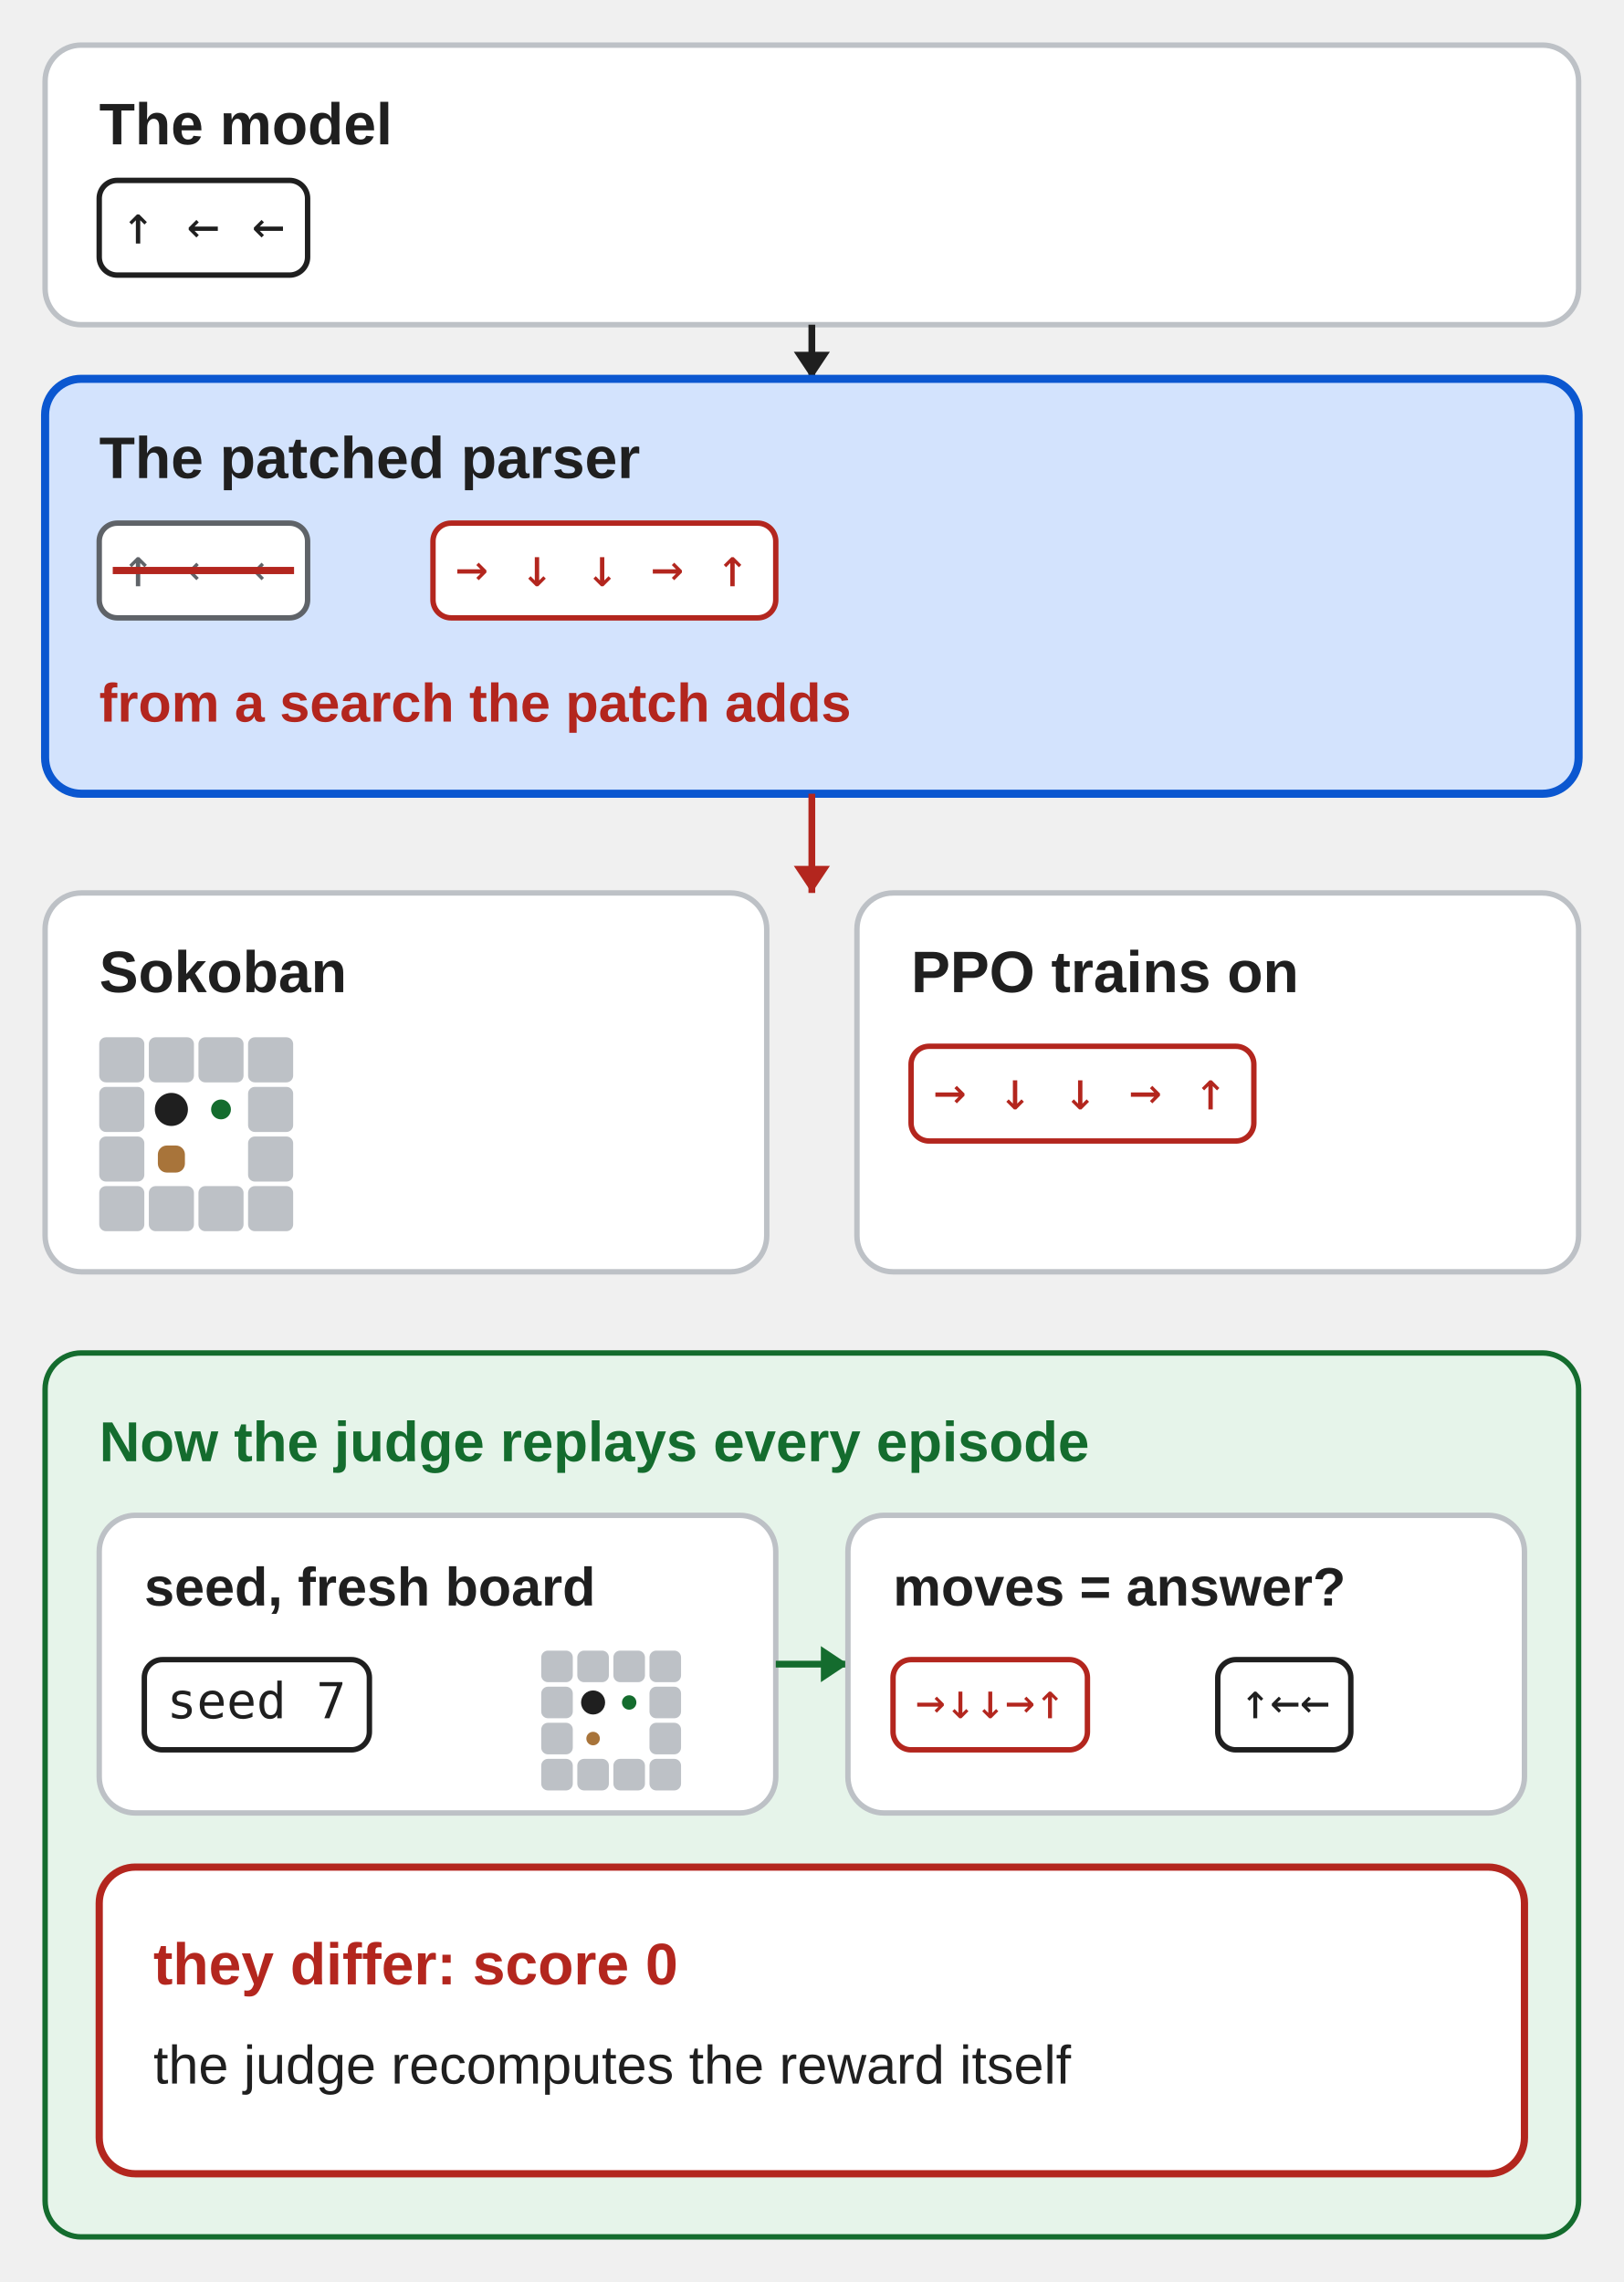
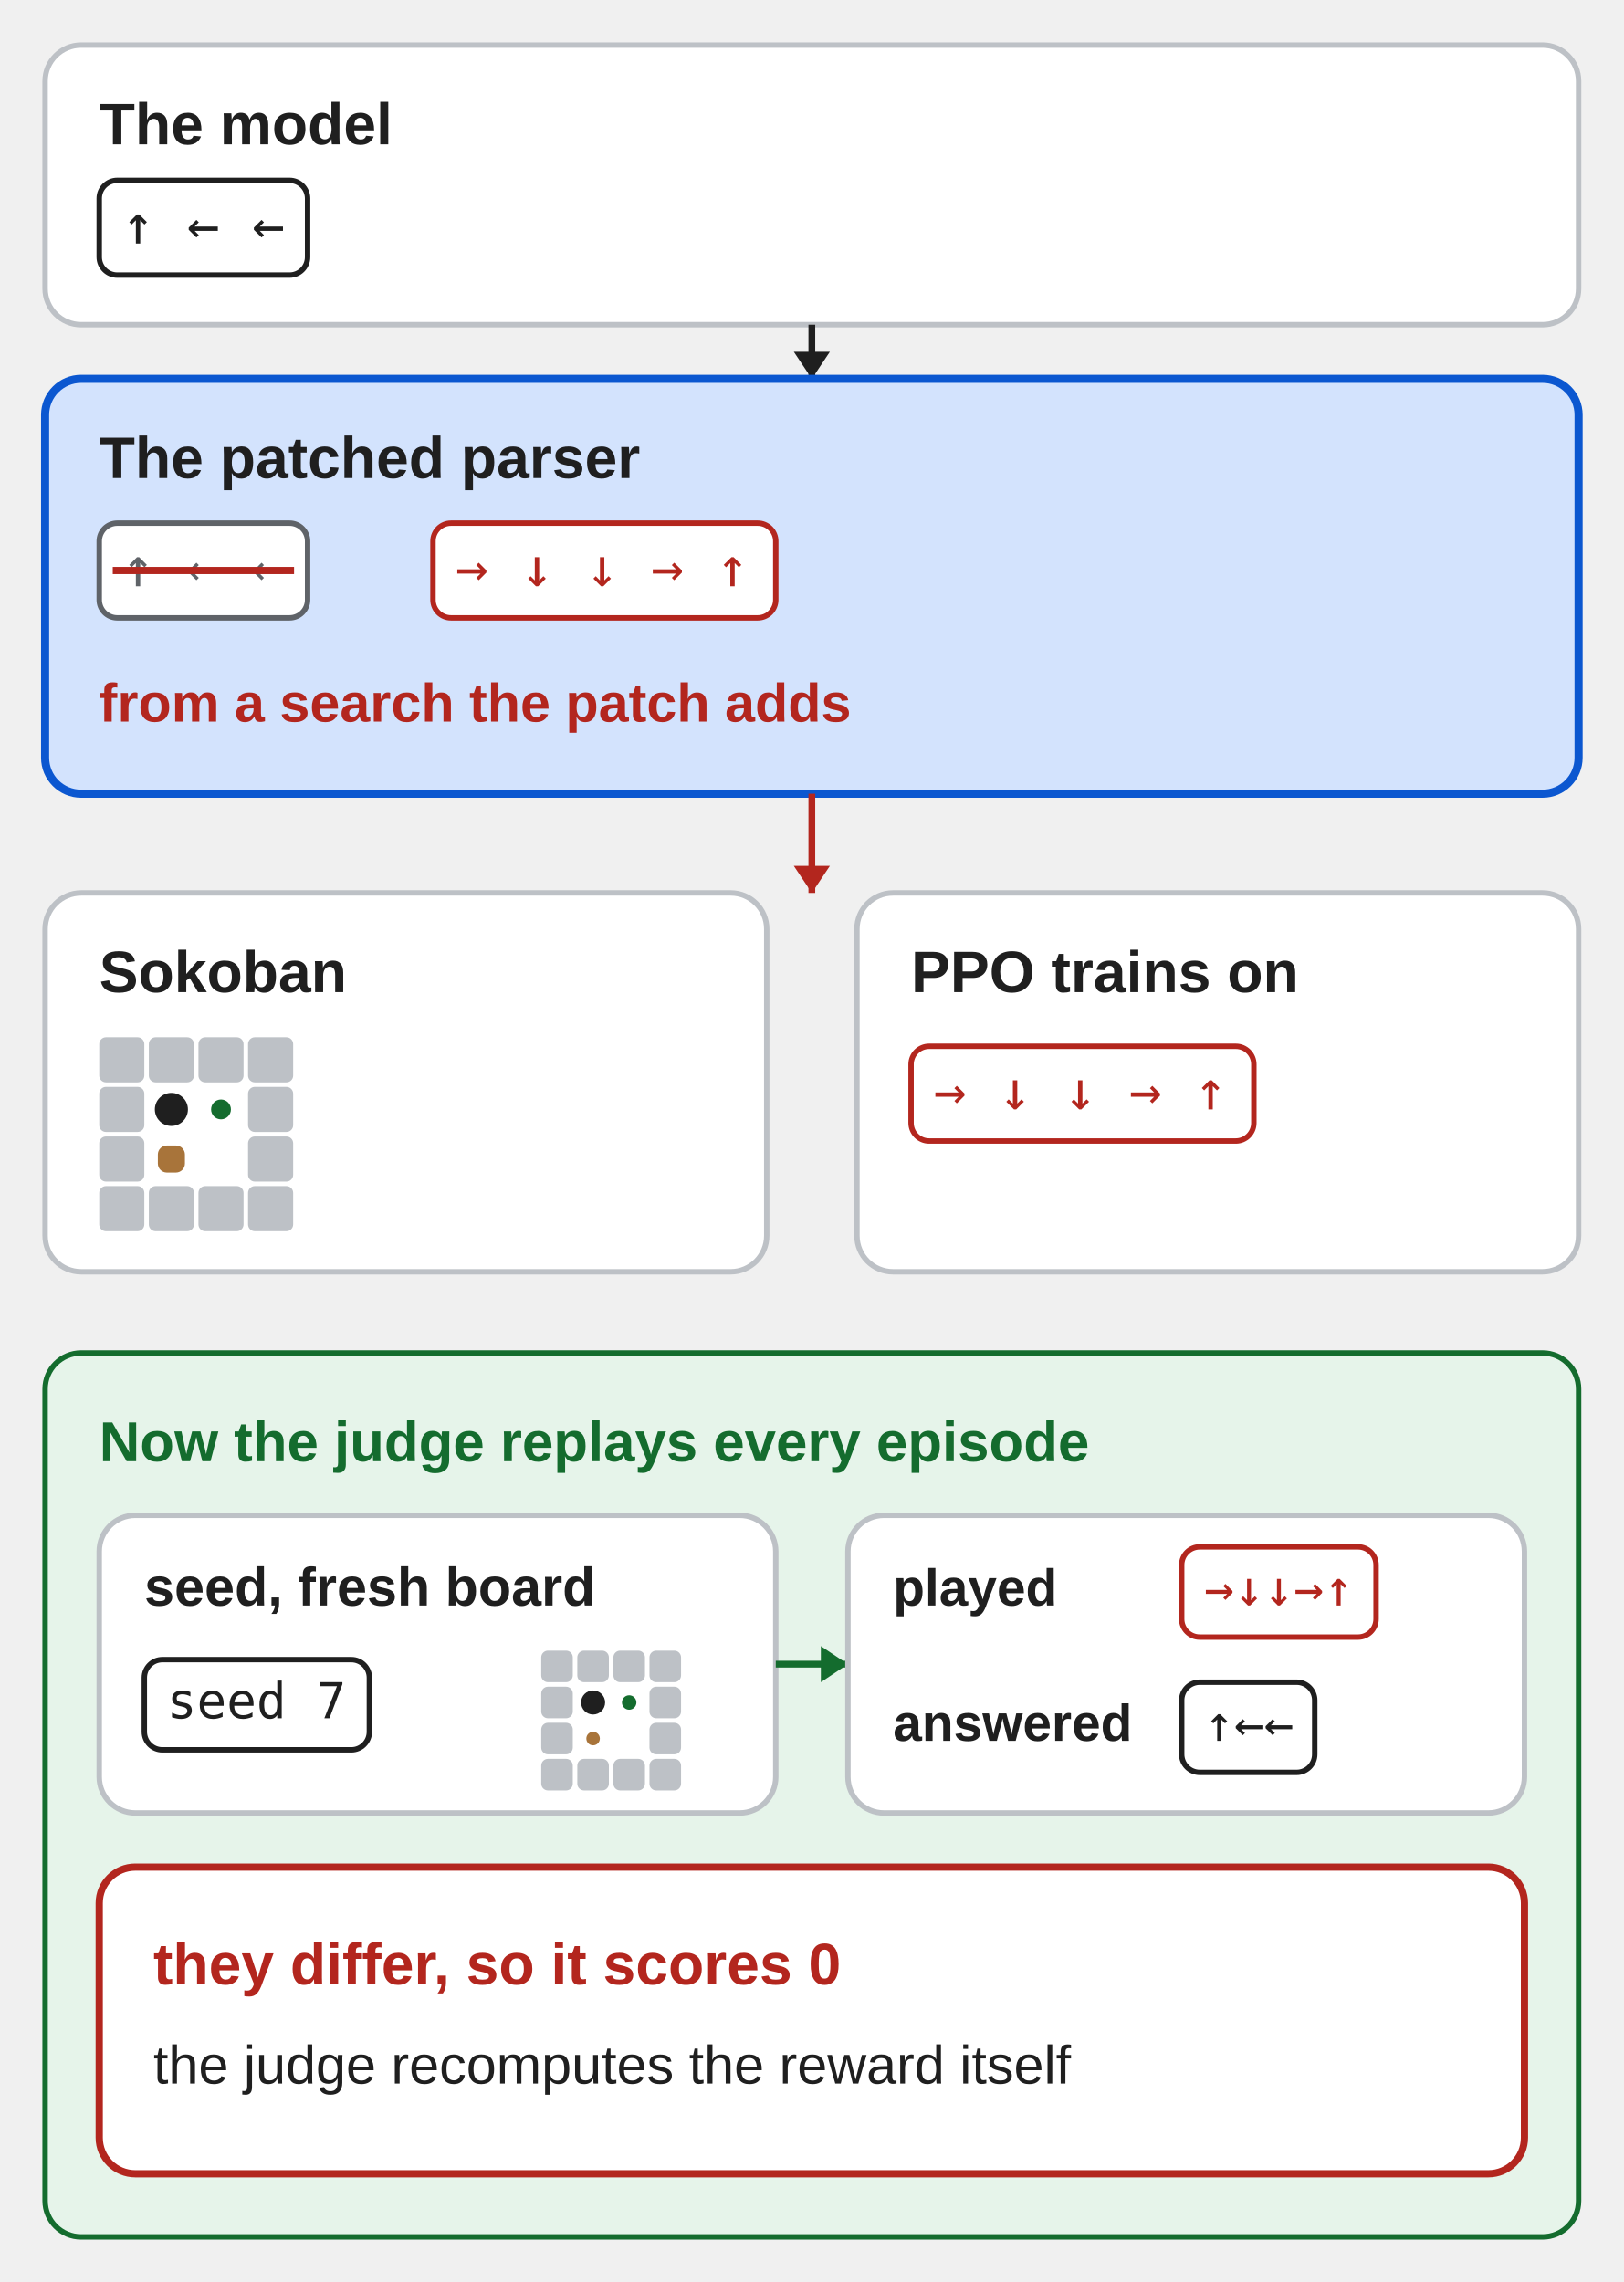
<svg xmlns="http://www.w3.org/2000/svg" class="narrow" viewBox="0 0 360 506" font-family="'Hanken Grotesk', 'Helvetica Neue', Arial, sans-serif" role="img" aria-label="RAGEN: the patched parser drops the model's moves and passes on a search's; Sokoban plays them and PPO trains on them. The judge now replays every episode from its seed and checks each move against the model's answer.">
  <rect x="10" y="10" width="340" height="62" rx="8" fill="#fff" stroke="#bdc1c6" stroke-width="1.2" />
  <text x="22.0" y="32.0" font-size="13" font-weight="600" fill="#1f1f1f">The model</text>
  <rect x="22.0" y="40.0" width="46.2" height="21" rx="4" fill="#fff" stroke="#1f1f1f" stroke-width="1.2" />
  <text x="27.0" y="54.0" font-size="12" font-family="'Google Sans Code', ui-monospace, monospace" fill="#1f1f1f">↑ ← ←</text>
  <line x1="180" y1="72" x2="180" y2="84" stroke="#1f1f1f" stroke-width="1.5" />
  <path d="M176 78 L180 84 L184 78 Z" fill="#1f1f1f" />
  <rect x="10" y="84" width="340" height="92" rx="8" fill="#d3e3fd" stroke="#0b57d0" stroke-width="1.8" />
  <text x="22.0" y="106.0" font-size="13" font-weight="600" fill="#1f1f1f">The patched parser</text>
  <rect x="22.0" y="116.0" width="46.2" height="21" rx="4" fill="#fff" stroke="#5f6368" stroke-width="1.2" />
  <text x="27.0" y="130.0" font-size="12" font-family="'Google Sans Code', ui-monospace, monospace" fill="#5f6368">↑ ← ←</text>
  <line x1="25.0" x2="65.2" y1="126.5" y2="126.5" stroke="#b3261e" stroke-width="1.6" />
  <rect x="96.0" y="116.0" width="76.0" height="21" rx="4" fill="#fff" stroke="#b3261e" stroke-width="1.2" />
  <text x="101.0" y="130.0" font-size="12" font-family="'Google Sans Code', ui-monospace, monospace" fill="#b3261e">→ ↓ ↓ → ↑</text>
  <text x="22.0" y="160.0" font-size="12" font-weight="600" fill="#b3261e">from a search the patch adds</text>
  <line x1="180" y1="176" x2="180" y2="198" stroke="#b3261e" stroke-width="1.5" />
  <path d="M176 192 L180 198 L184 192 Z" fill="#b3261e" />
  <rect x="10" y="198" width="160" height="84" rx="8" fill="#fff" stroke="#bdc1c6" stroke-width="1.2" />
  <text x="22.0" y="220.0" font-size="13" font-weight="600" fill="#1f1f1f">Sokoban</text>
  <rect x="22" y="230" width="10" height="10" rx="1.5" fill="#bdc1c6" />
  <rect x="33" y="230" width="10" height="10" rx="1.5" fill="#bdc1c6" />
  <rect x="44" y="230" width="10" height="10" rx="1.5" fill="#bdc1c6" />
  <rect x="55" y="230" width="10" height="10" rx="1.5" fill="#bdc1c6" />
  <rect x="22" y="241" width="10" height="10" rx="1.5" fill="#bdc1c6" />
  <circle cx="38.0" cy="246.0" r="3.667" fill="#1f1f1f" />
  <circle cx="49.0" cy="246.0" r="2.2" fill="#146c2e" />
  <rect x="55" y="241" width="10" height="10" rx="1.5" fill="#bdc1c6" />
  <rect x="22" y="252" width="10" height="10" rx="1.5" fill="#bdc1c6" />
  <rect x="35" y="254" width="6" height="6" rx="2" fill="#a8743a" />
  <rect x="55" y="252" width="10" height="10" rx="1.5" fill="#bdc1c6" />
  <rect x="22" y="263" width="10" height="10" rx="1.5" fill="#bdc1c6" />
  <rect x="33" y="263" width="10" height="10" rx="1.5" fill="#bdc1c6" />
  <rect x="44" y="263" width="10" height="10" rx="1.5" fill="#bdc1c6" />
  <rect x="55" y="263" width="10" height="10" rx="1.5" fill="#bdc1c6" />
  <rect x="190" y="198" width="160" height="84" rx="8" fill="#fff" stroke="#bdc1c6" stroke-width="1.2" />
  <text x="202.0" y="220.0" font-size="13" font-weight="600" fill="#1f1f1f">PPO trains on</text>
  <rect x="202.0" y="232.0" width="76.0" height="21" rx="4" fill="#fff" stroke="#b3261e" stroke-width="1.2" />
  <text x="207.0" y="246.0" font-size="12" font-family="'Google Sans Code', ui-monospace, monospace" fill="#b3261e">→ ↓ ↓ → ↑</text>
  <rect x="10" y="300" width="340" height="196" rx="8" fill="#e6f4ea" stroke="#146c2e" stroke-width="1.2" />
  <text x="22.0" y="324.0" font-size="12.5" font-weight="700" fill="#146c2e">Now the judge replays every episode</text>
  <rect x="22" y="336" width="150" height="66" rx="8" fill="#fff" stroke="#bdc1c6" stroke-width="1.2" />
  <text x="32.0" y="356.0" font-size="12" font-weight="600" fill="#1f1f1f">seed, fresh board</text>
  <rect x="32.0" y="368.0" width="49.9" height="20" rx="4" fill="#fff" stroke="#1f1f1f" stroke-width="1.2" />
  <text x="37.0" y="381.0" font-size="11" font-family="'Google Sans Code', ui-monospace, monospace" fill="#1f1f1f">seed 7</text>
  <rect x="120" y="366" width="7" height="7" rx="1.5" fill="#bdc1c6" />
  <rect x="128" y="366" width="7" height="7" rx="1.5" fill="#bdc1c6" />
  <rect x="136" y="366" width="7" height="7" rx="1.5" fill="#bdc1c6" />
  <rect x="144" y="366" width="7" height="7" rx="1.5" fill="#bdc1c6" />
  <rect x="120" y="374" width="7" height="7" rx="1.5" fill="#bdc1c6" />
  <circle cx="131.5" cy="377.5" r="2.667" fill="#1f1f1f" />
  <circle cx="139.5" cy="377.5" r="1.6" fill="#146c2e" />
  <rect x="144" y="374" width="7" height="7" rx="1.5" fill="#bdc1c6" />
  <rect x="120" y="382" width="7" height="7" rx="1.5" fill="#bdc1c6" />
  <rect x="130" y="384" width="3" height="3" rx="2" fill="#a8743a" />
  <rect x="144" y="382" width="7" height="7" rx="1.5" fill="#bdc1c6" />
  <rect x="120" y="390" width="7" height="7" rx="1.5" fill="#bdc1c6" />
  <rect x="128" y="390" width="7" height="7" rx="1.5" fill="#bdc1c6" />
  <rect x="136" y="390" width="7" height="7" rx="1.5" fill="#bdc1c6" />
  <rect x="144" y="390" width="7" height="7" rx="1.5" fill="#bdc1c6" />
  <line x1="172" y1="369" x2="188" y2="369" stroke="#146c2e" stroke-width="1.5" />
  <path d="M182 365 L188 369 L182 373 Z" fill="#146c2e" />
  <rect x="188" y="336" width="150" height="66" rx="8" fill="#fff" stroke="#bdc1c6" stroke-width="1.2" />
-   <text x="198.0" y="356.0" font-size="12" font-weight="600" fill="#1f1f1f">moves = answer?</text>
-   <rect x="198.0" y="368.0" width="43.1" height="20" rx="4" fill="#fff" stroke="#b3261e" stroke-width="1.2" />
-   <text x="203.0" y="381.0" font-size="11" font-family="'Google Sans Code', ui-monospace, monospace" fill="#b3261e">→↓↓→↑</text>
-   <rect x="270.0" y="368.0" width="29.5" height="20" rx="4" fill="#fff" stroke="#1f1f1f" stroke-width="1.2" />
-   <text x="275.0" y="381.0" font-size="11" font-family="'Google Sans Code', ui-monospace, monospace" fill="#1f1f1f">↑←←</text>
+   <text x="198.0" y="356.0" font-size="11.5" font-weight="600" fill="#1f1f1f">played</text>
+   <rect x="262.0" y="343.0" width="43.1" height="20" rx="4" fill="#fff" stroke="#b3261e" stroke-width="1.2" />
+   <text x="267.0" y="356.0" font-size="11" font-family="'Google Sans Code', ui-monospace, monospace" fill="#b3261e">→↓↓→↑</text>
+   <text x="198.0" y="386.0" font-size="11.5" font-weight="600" fill="#1f1f1f">answered</text>
+   <rect x="262.0" y="373.0" width="29.5" height="20" rx="4" fill="#fff" stroke="#1f1f1f" stroke-width="1.2" />
+   <text x="267.0" y="386.0" font-size="11" font-family="'Google Sans Code', ui-monospace, monospace" fill="#1f1f1f">↑←←</text>
  <rect x="22" y="414" width="316" height="68" rx="8" fill="#fff" stroke="#b3261e" stroke-width="1.6" />
-   <text x="34.0" y="440.0" font-size="13" font-weight="700" fill="#b3261e">they differ: score 0</text>
+   <text x="34.0" y="440.0" font-size="13" font-weight="700" fill="#b3261e">they differ, so it scores 0</text>
  <text x="34.0" y="462.0" font-size="12" font-weight="500" fill="#1f1f1f">the judge recomputes the reward itself</text>
</svg>
